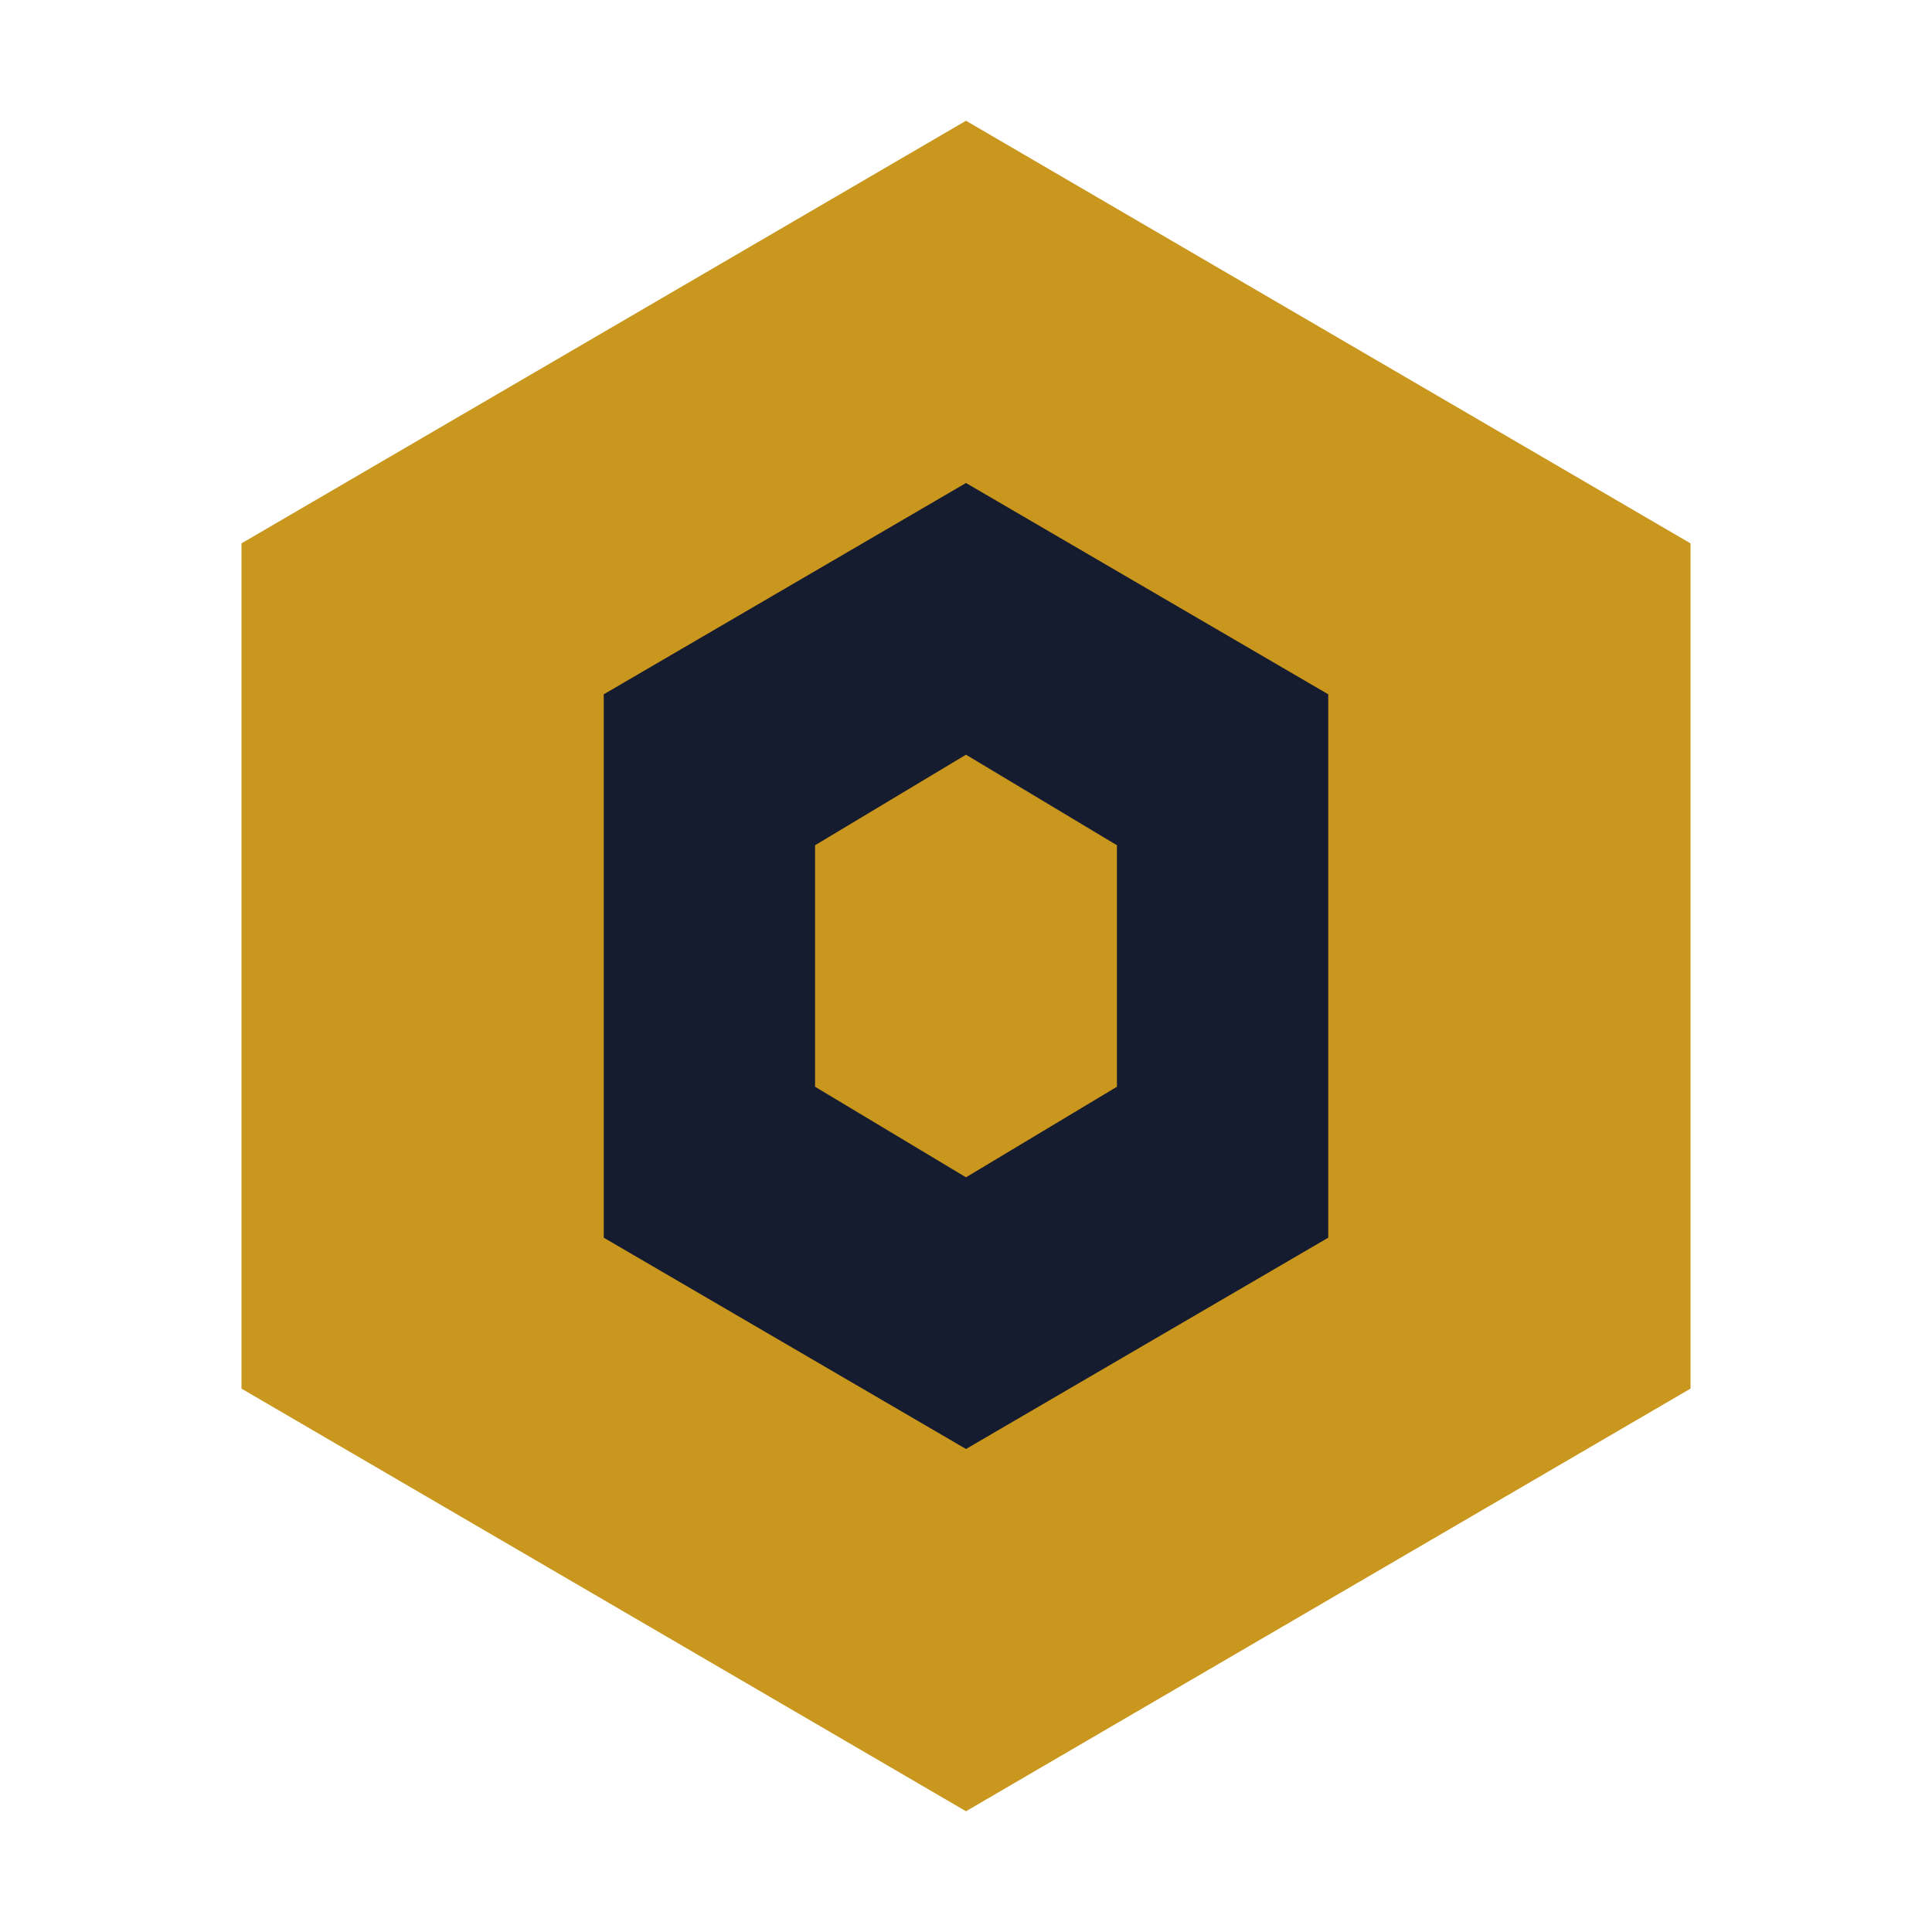
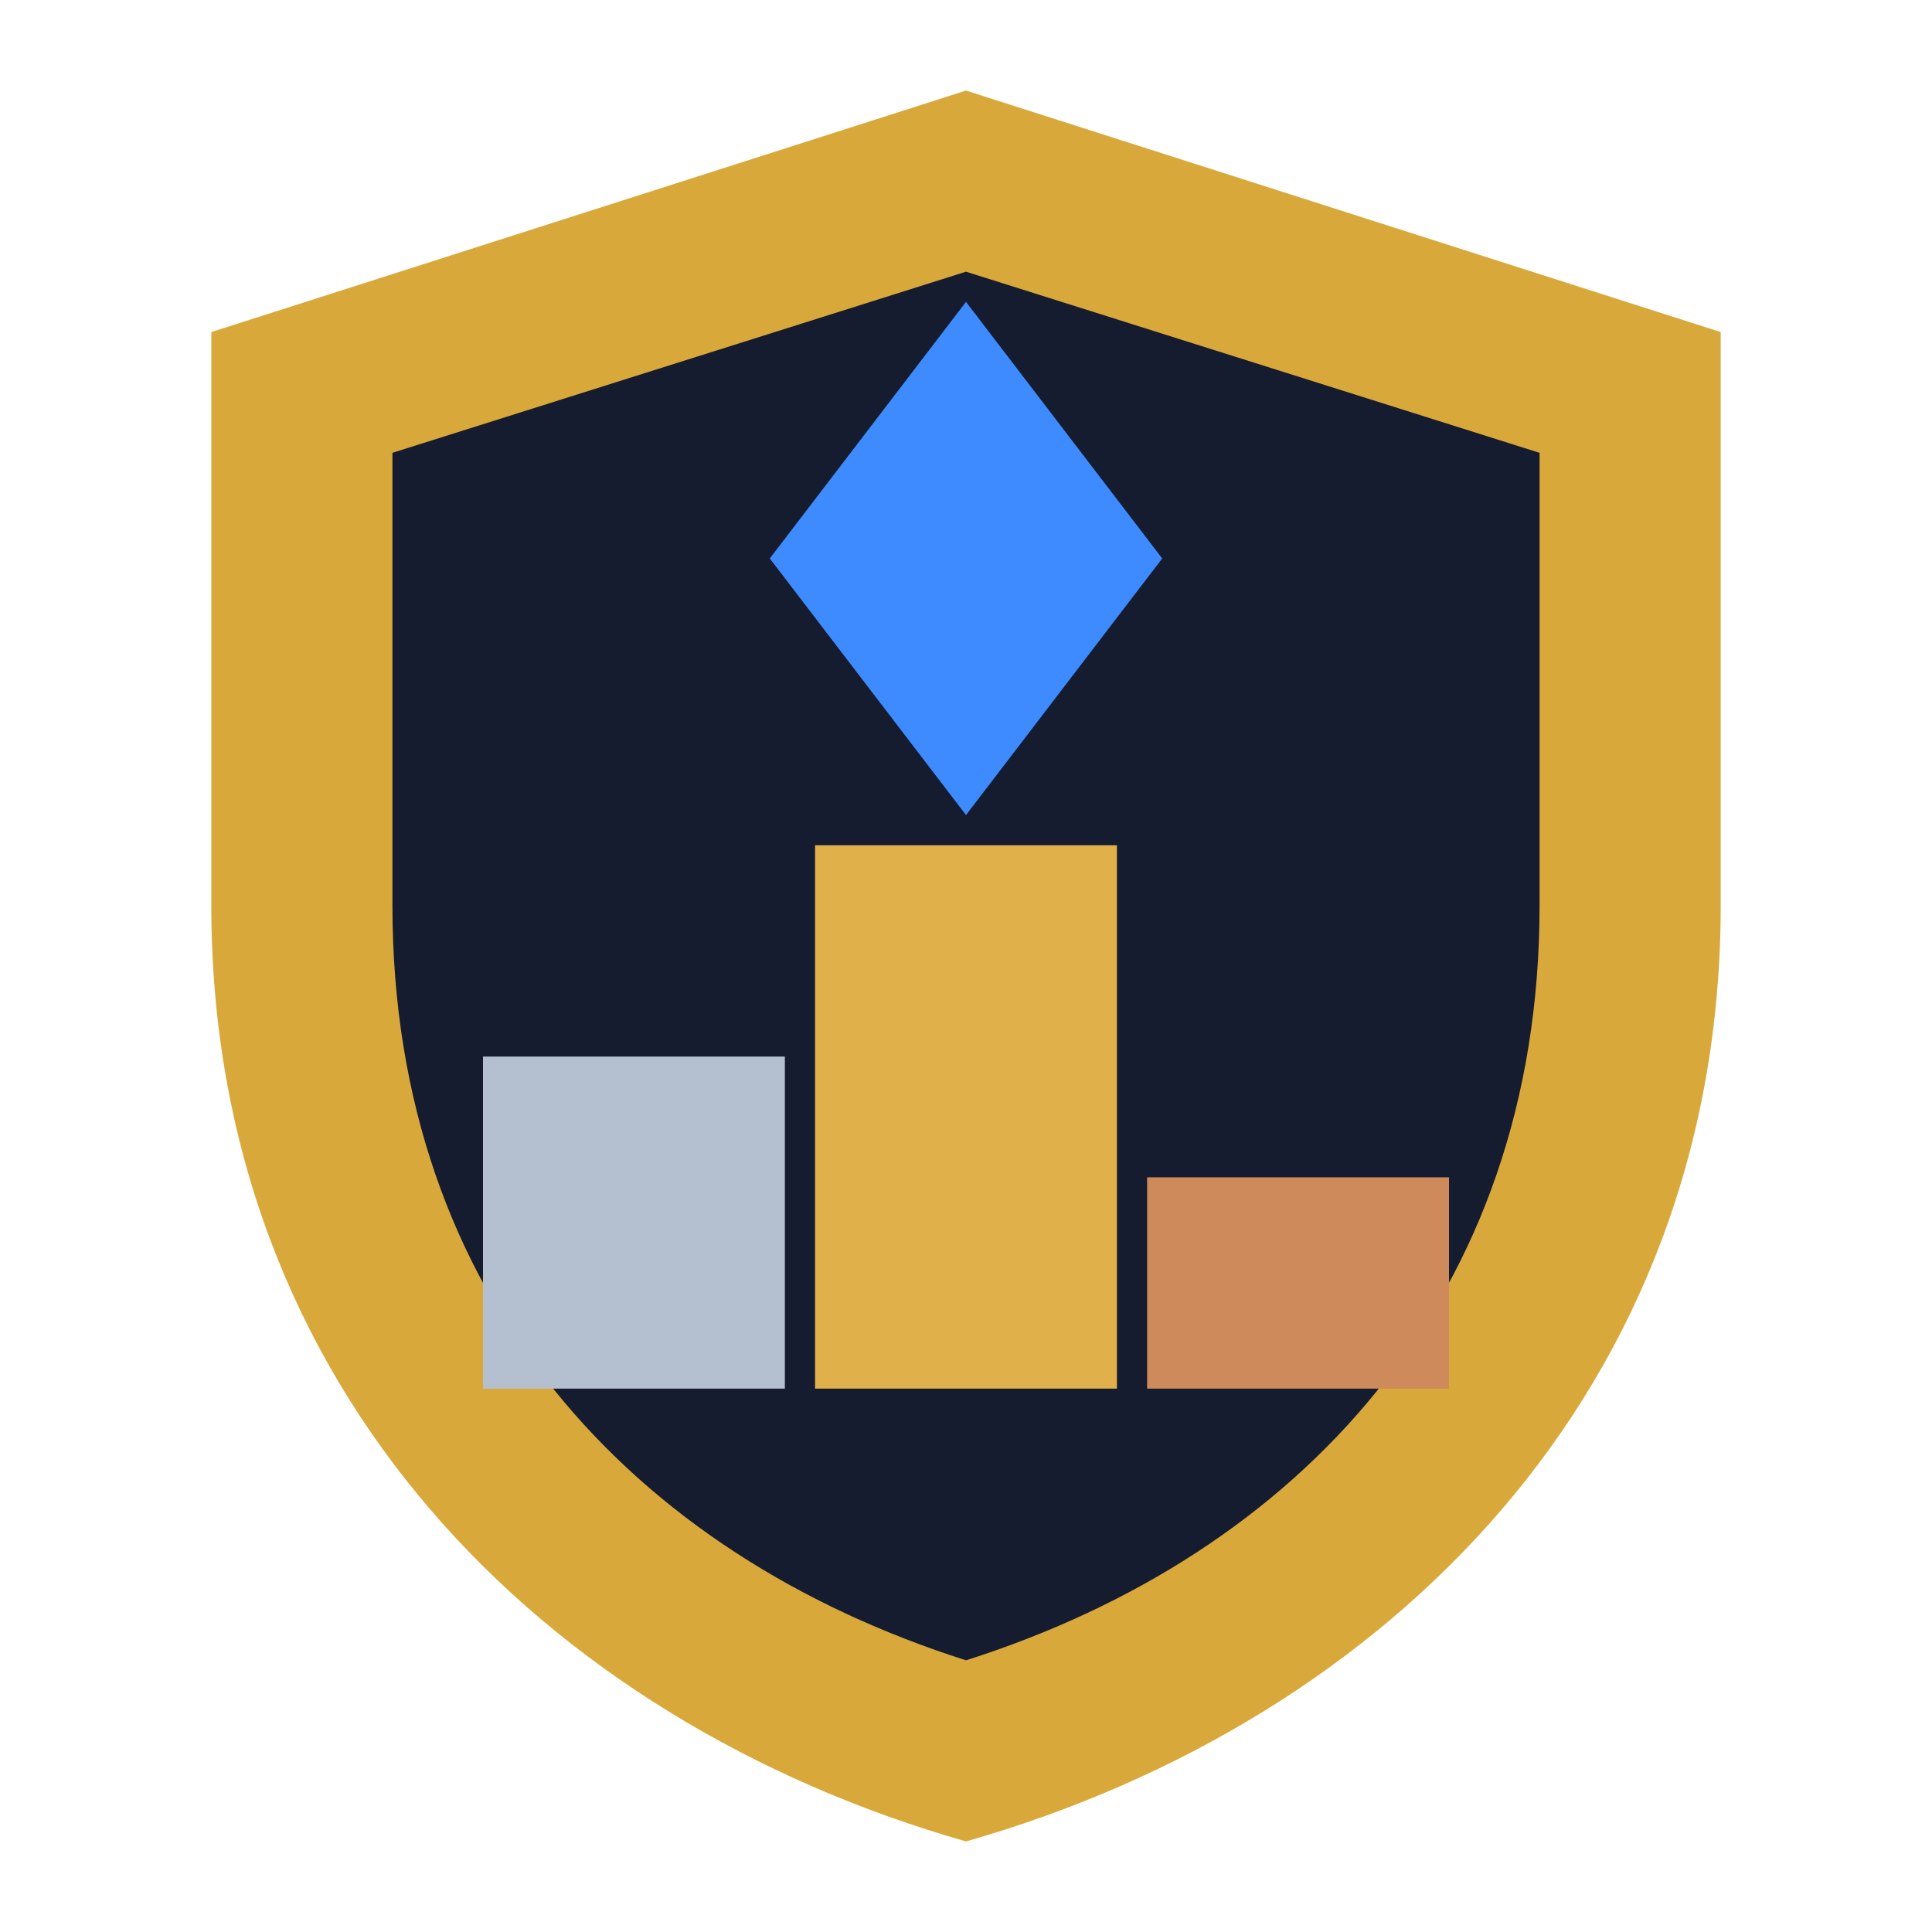
- <svg xmlns="http://www.w3.org/2000/svg" viewBox="0 0 32 32">
-   <path d="M16 2 28 9v14L16 30 4 23V9z" fill="#c9961e" />
-   <path d="M16 8l6 3.5v9L16 24l-6-3.5v-9z" fill="#151c2f" />
-   <path d="M16 12.5l2.5 1.5v4L16 19.5 13.5 18v-4z" fill="#c9961e" />
+ <svg xmlns="http://www.w3.org/2000/svg" viewBox="0 0 64 64">
+   <path d="M32 3 L57 11 V30 C57 46 46 57 32 61 C18 57 7 46 7 30 V11 Z" fill="#d9a83a" />
+   <path d="M32 9 L51 15 V30 C51 43 43 51.5 32 55 C21 51.5 13 43 13 30 V15 Z" fill="#151c2f" />
+   <rect x="16" y="35" width="10" height="11" fill="#b4bfd0" />
+   <rect x="27" y="28" width="10" height="18" fill="#e0b04a" />
+   <rect x="38" y="39" width="10" height="7" fill="#cf8a5c" />
+   <path d="M32 10 L38.5 18.5 L32 27 L25.5 18.5 Z" fill="#3d8bff" />
</svg>
